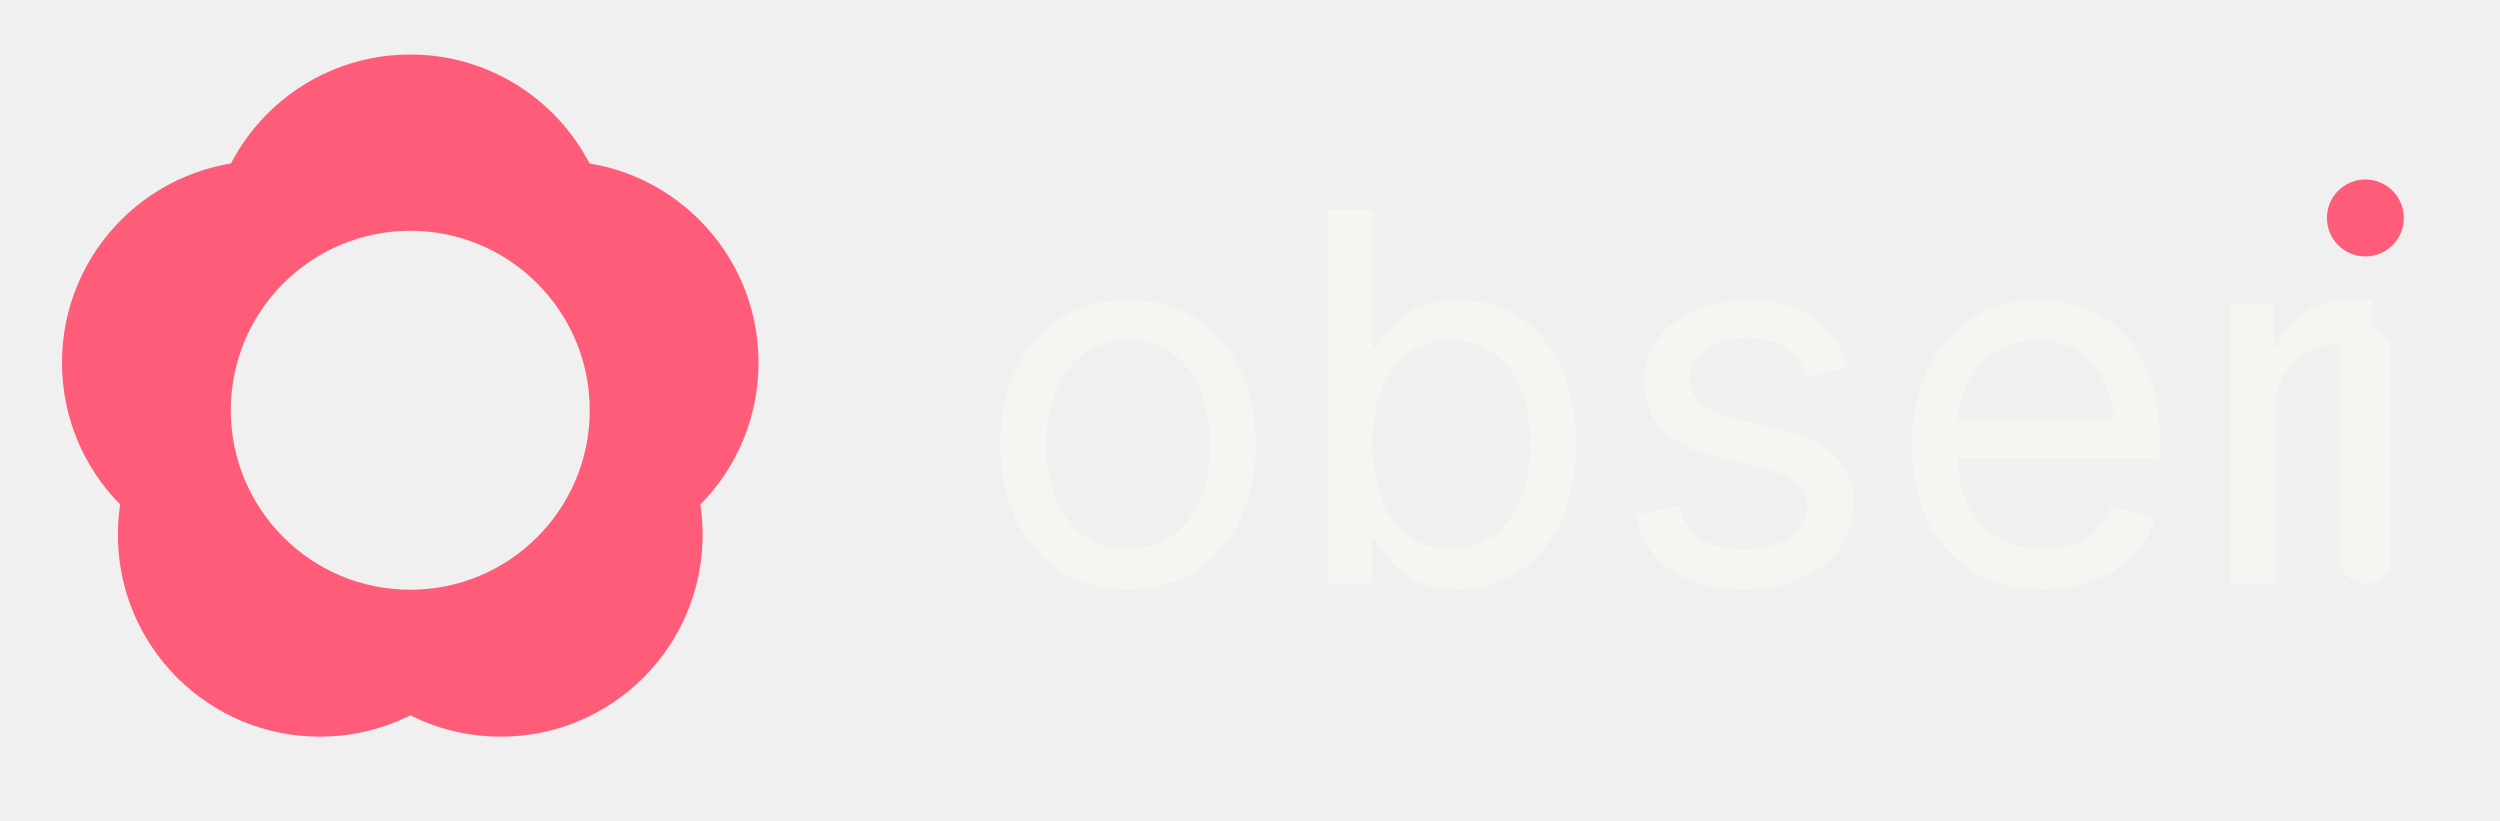
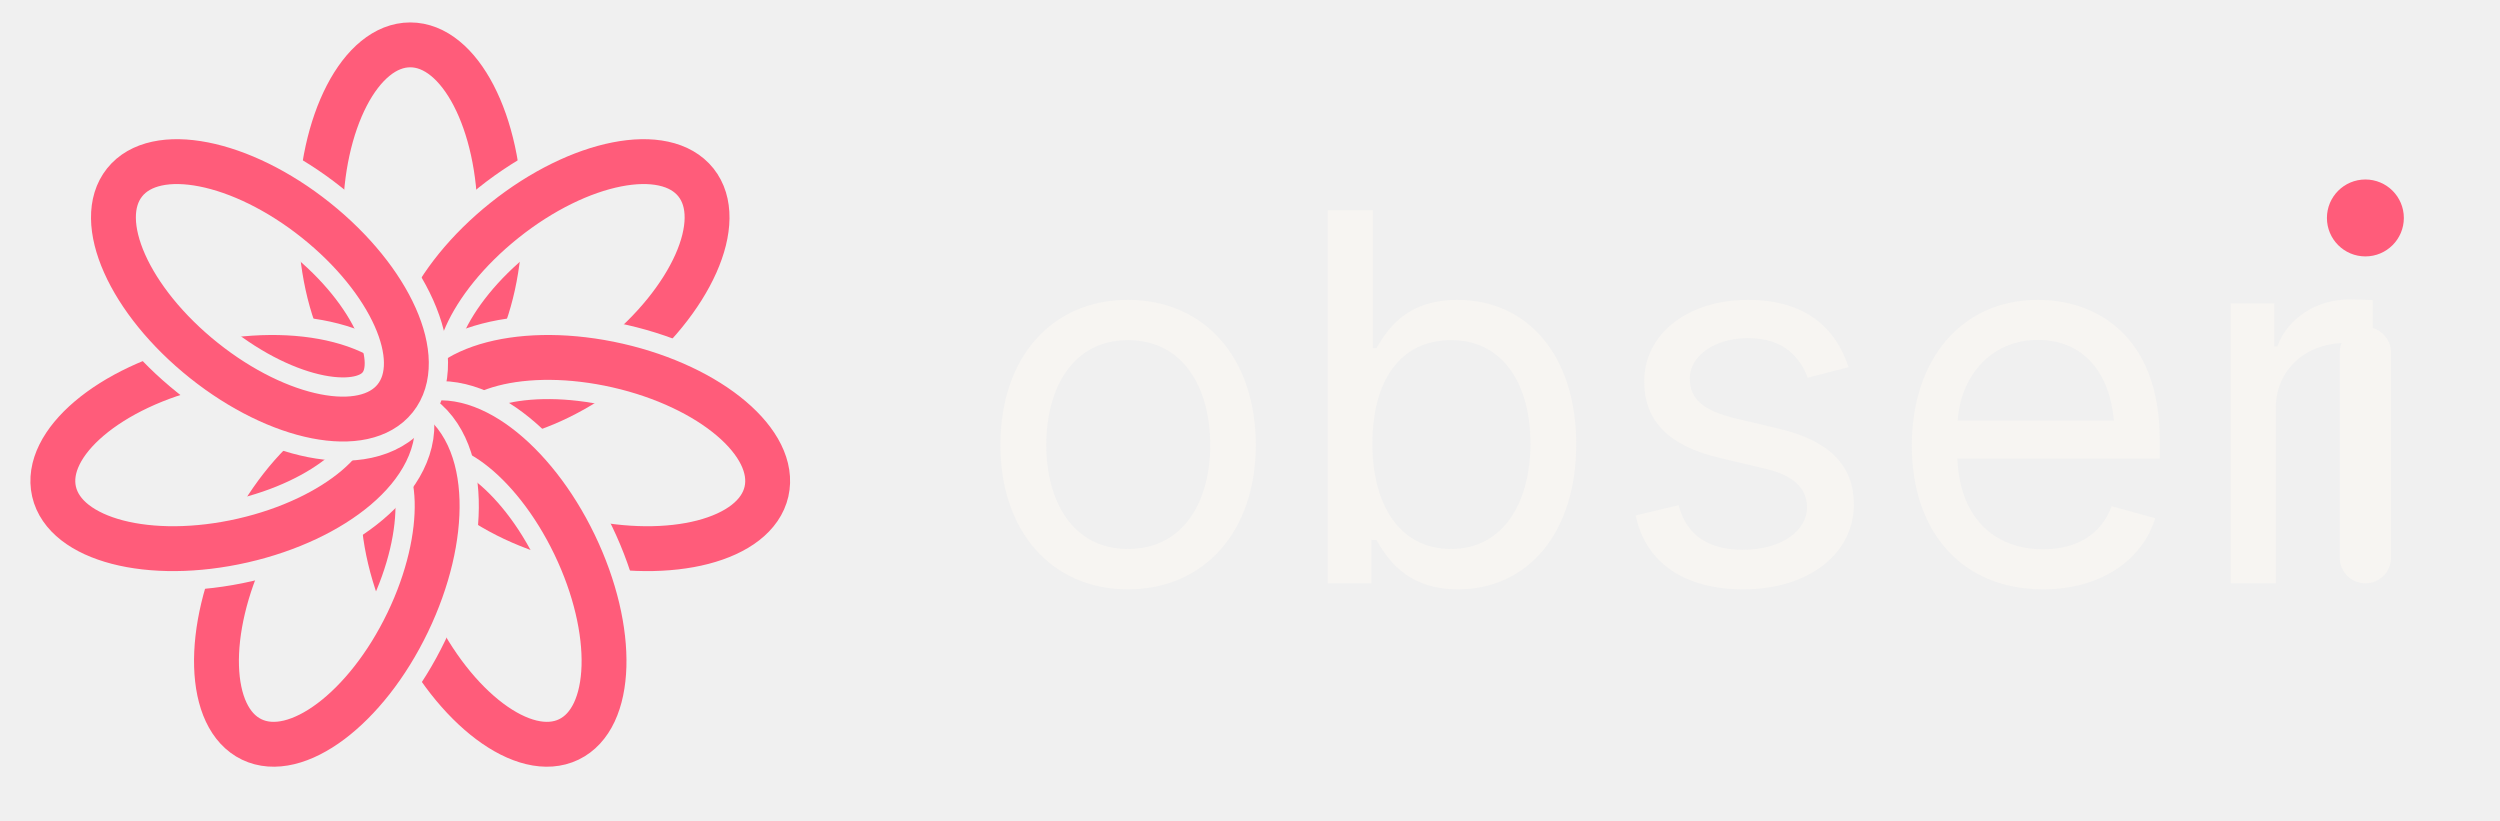
<svg xmlns="http://www.w3.org/2000/svg" viewBox="0 0 390 128" role="img" aria-labelledby="title desc">
  <defs>
-     <mask id="logo-pulse-hole" maskUnits="userSpaceOnUse" x="0" y="0" width="128" height="128">
-       <rect width="128" height="128" fill="white" />
-       <circle cx="64" cy="64" r="28" fill="black" />
+     <ellipse id="logo-pulse-loop" cx="64" cy="34" rx="14" ry="27" />
+     <mask id="logo-woven-pulse" maskUnits="userSpaceOnUse" x="0" y="0" width="128" height="128">
+       <rect width="128" height="128" fill="black" />
+       <g fill="none" stroke-linecap="round" stroke-linejoin="round">
+         <use href="#logo-pulse-loop" stroke="white" stroke-width="7" />
+         <g transform="rotate(51.4286 64 64)">
+           <use href="#logo-pulse-loop" stroke="black" stroke-width="13" />
+           <use href="#logo-pulse-loop" stroke="white" stroke-width="7" />
+         </g>
+         <g transform="rotate(102.8571 64 64)">
+           <use href="#logo-pulse-loop" stroke="black" stroke-width="13" />
+           <use href="#logo-pulse-loop" stroke="white" stroke-width="7" />
+         </g>
+         <g transform="rotate(154.2857 64 64)">
+           <use href="#logo-pulse-loop" stroke="black" stroke-width="13" />
+           <use href="#logo-pulse-loop" stroke="white" stroke-width="7" />
+         </g>
+         <g transform="rotate(205.7143 64 64)">
+           <use href="#logo-pulse-loop" stroke="black" stroke-width="13" />
+           <use href="#logo-pulse-loop" stroke="white" stroke-width="7" />
+         </g>
+         <g transform="rotate(257.1429 64 64)">
+           <use href="#logo-pulse-loop" stroke="black" stroke-width="13" />
+           <use href="#logo-pulse-loop" stroke="white" stroke-width="7" />
+         </g>
+         <g transform="rotate(308.5714 64 64)">
+           <use href="#logo-pulse-loop" stroke="black" stroke-width="13" />
+           <use href="#logo-pulse-loop" stroke="white" stroke-width="7" />
+         </g>
+       </g>
    </mask>
  </defs>
-   <g fill="#ff5c7a" mask="url(#logo-pulse-hole)">
-     <circle cx="64" cy="40" r="31.5" />
-     <circle cx="86.83" cy="56.58" r="31.5" />
-     <circle cx="78.11" cy="83.42" r="31.5" />
-     <circle cx="49.89" cy="83.42" r="31.5" />
-     <circle cx="41.17" cy="56.58" r="31.5" />
-   </g>
+   <rect width="128" height="128" fill="#ff5c7a" mask="url(#logo-woven-pulse)" />
  <text x="152" y="91" fill="#f7f5f2" font-family="Avenir Next, Inter, Segoe UI, Arial, sans-serif" font-size="80" font-weight="400" letter-spacing="1" textLength="223" lengthAdjust="spacingAndGlyphs">obser</text>
  <rect x="365" y="51" width="8" height="40" rx="4" fill="#f7f5f2" />
  <circle cx="369" cy="34" r="6" fill="#ff5c7a" />
</svg>
